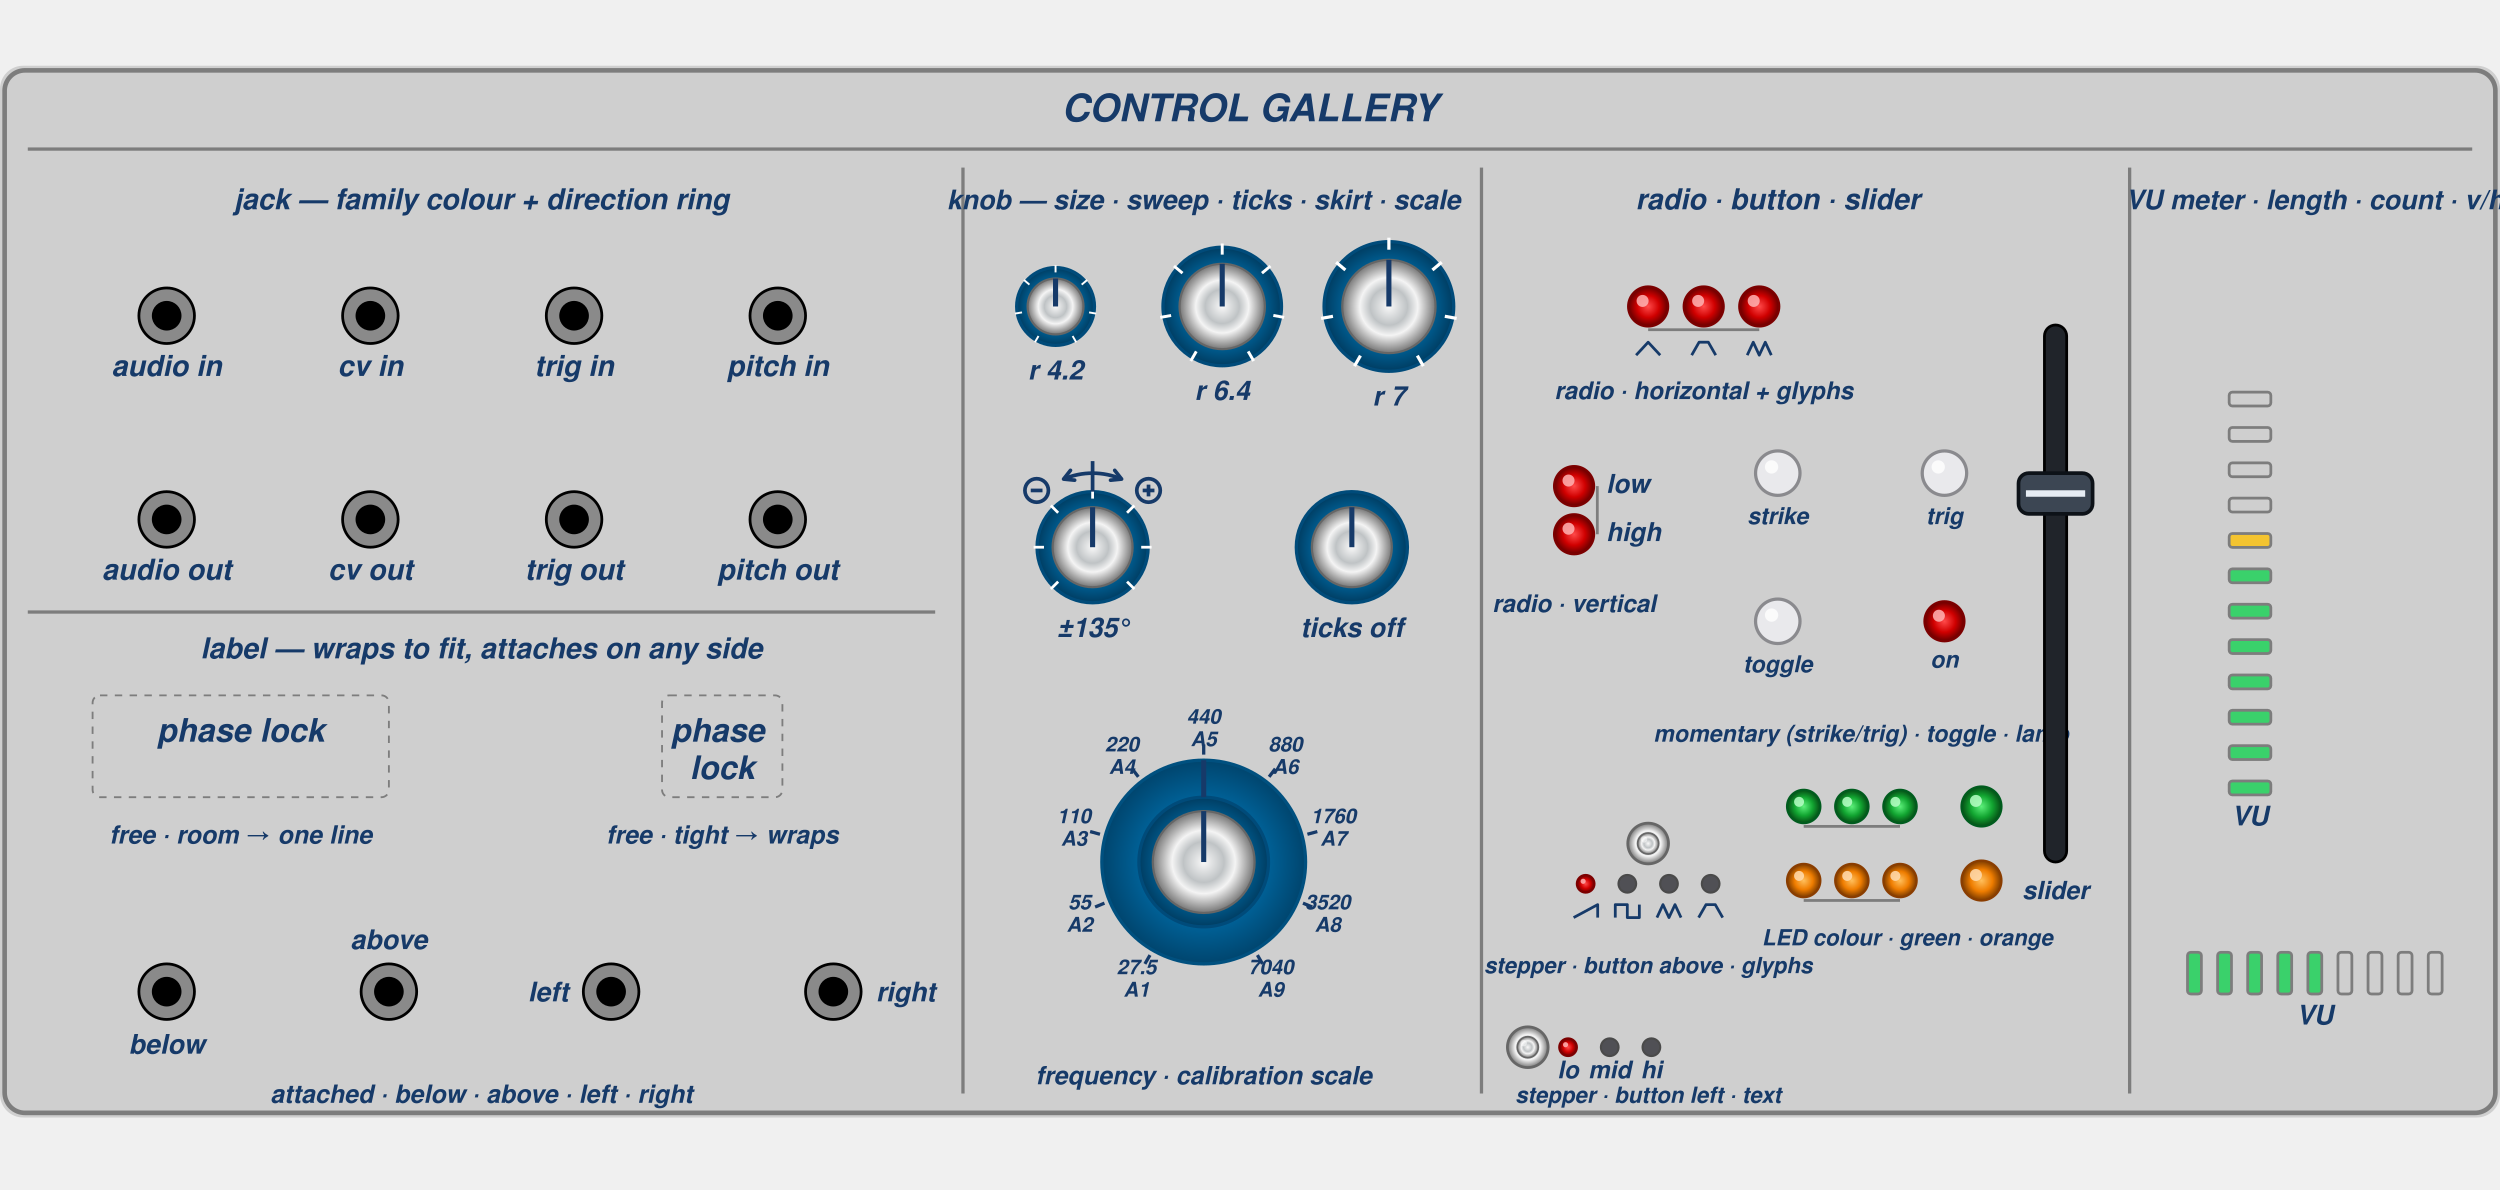
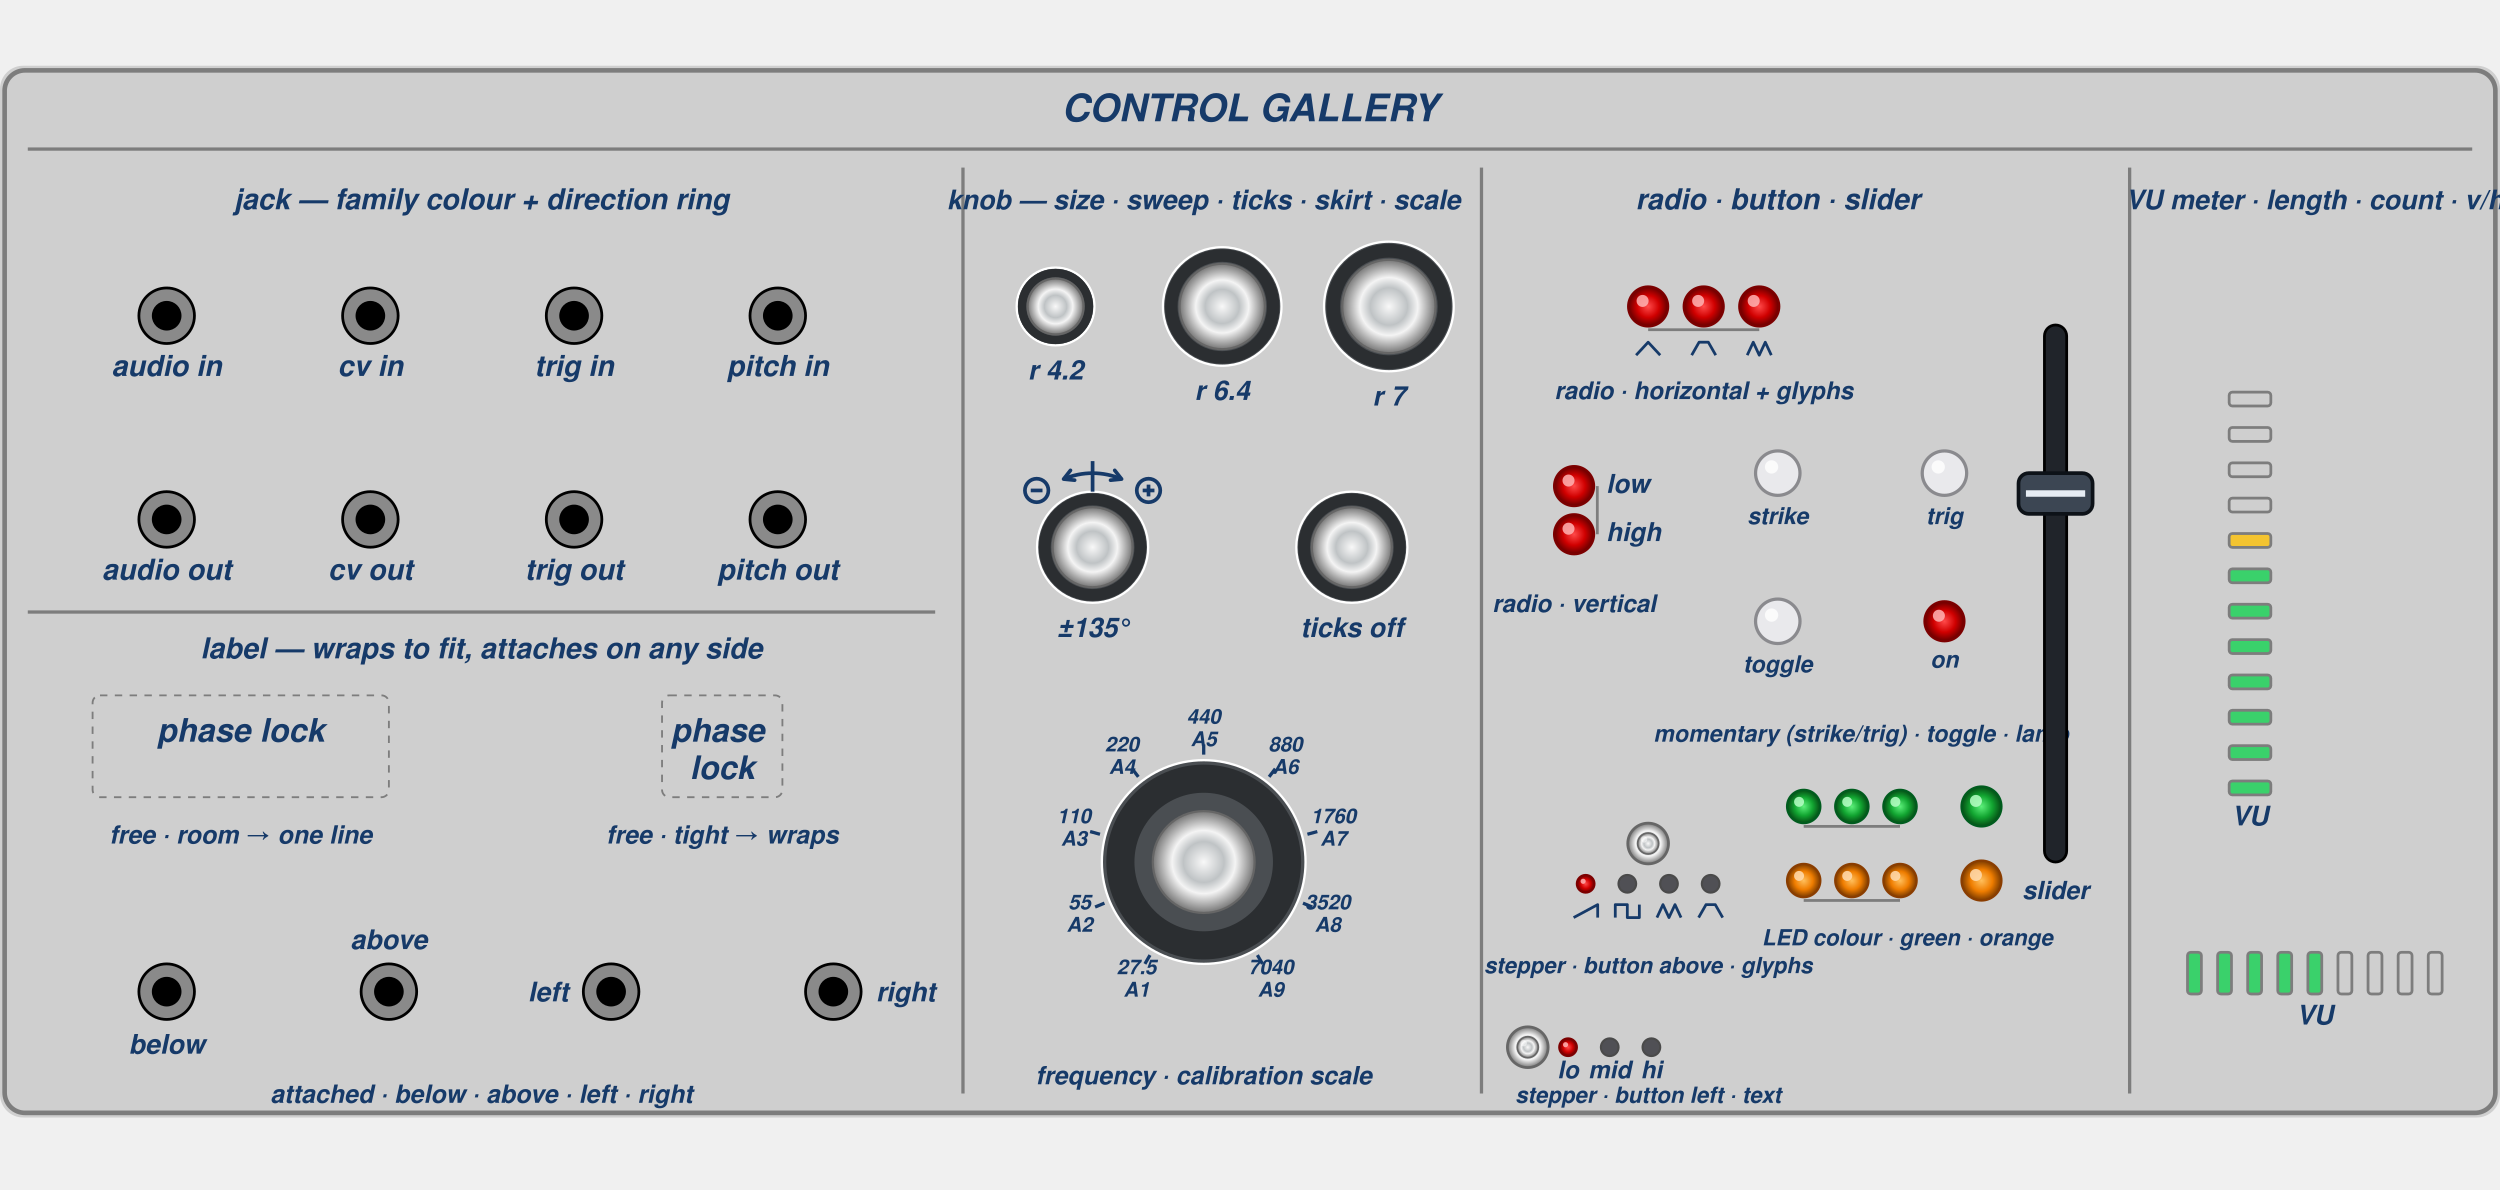
<svg xmlns="http://www.w3.org/2000/svg" width="270mm" height="128.5mm" viewBox="0 0 270 128.5" font-family="Arial Narrow, Helvetica, Arial, sans-serif">
  <defs>
    <radialGradient id="blueRing">
      <stop offset="0" stop-color="#1688cc" />
      <stop offset="0.55" stop-color="#006da8" />
      <stop offset="1" stop-color="#003d62" />
    </radialGradient>
    <radialGradient id="blueDial">
      <stop offset="0" stop-color="#1d79b7" />
      <stop offset="0.6" stop-color="#00639a" />
      <stop offset="1" stop-color="#00456e" />
    </radialGradient>
    <radialGradient id="knobCap">
      <stop offset="0" stop-color="#f8f8f8" />
      <stop offset="0.4" stop-color="#bfc3c5" />
      <stop offset="0.62" stop-color="#f4f4f4" />
      <stop offset="1" stop-color="#777777" />
    </radialGradient>
    <radialGradient id="redLed">
      <stop offset="0" stop-color="#ff4a4a" />
      <stop offset="0.55" stop-color="#d00000" />
      <stop offset="1" stop-color="#650000" />
    </radialGradient>
    <radialGradient id="greenLed">
      <stop offset="0" stop-color="#5cf07a" />
      <stop offset="0.55" stop-color="#12a531" />
      <stop offset="1" stop-color="#054d15" />
    </radialGradient>
    <radialGradient id="orangeLed">
      <stop offset="0" stop-color="#ffbf5c" />
      <stop offset="0.55" stop-color="#ef7d00" />
      <stop offset="1" stop-color="#7a3a00" />
    </radialGradient>
  </defs>
  <g transform="translate(0 7.0994)">
    <rect x="0" y="0" width="270" height="113.591" rx="2.5" fill="#cfcfcf" />
    <rect x="0.5" y="0.5" width="269" height="112.591" rx="2.2" fill="none" stroke="#7d7d7d" stroke-width="0.5" />
    <text x="135" y="6" font-size="4.106" font-weight="700" font-style="italic" fill="#163a69" text-anchor="middle" font-family="Arial Narrow, Helvetica, Arial, sans-serif">CONTROL GALLERY</text>
    <line x1="3" y1="9" x2="267" y2="9" stroke="#7d7d7d" stroke-width="0.355" />
    <line x1="104" y1="11" x2="104" y2="111" stroke="#7d7d7d" stroke-width="0.355" />
    <line x1="160" y1="11" x2="160" y2="111" stroke="#7d7d7d" stroke-width="0.355" />
    <line x1="230" y1="11" x2="230" y2="111" stroke="#7d7d7d" stroke-width="0.355" />
    <text x="52" y="15.5" font-size="3.106" font-weight="700" font-style="italic" fill="#163a69" text-anchor="middle" font-family="Arial Narrow, Helvetica, Arial, sans-serif">jack — family colour + direction ring</text>
    <g data-wcoast-port="audioIn" data-wcoast-cx="18" data-wcoast-cy="27">
      <circle cx="18" cy="27" r="3" fill="#8a8a8a" stroke="#000000" stroke-width="0.3" />
      <circle cx="18" cy="27" r="1.6" fill="#000000" />
    </g>
    <text x="18" y="33.5" font-size="3.106" font-weight="700" font-style="italic" fill="#163a69" text-anchor="middle" font-family="Arial Narrow, Helvetica, Arial, sans-serif">audio in</text>
    <g data-wcoast-port="audioOut" data-wcoast-cx="18" data-wcoast-cy="49">
      <circle cx="18" cy="49" r="3" fill="#8a8a8a" stroke="#000000" stroke-width="0.3" />
      <circle cx="18" cy="49" r="1.6" fill="#000000" />
    </g>
    <text x="18" y="55.5" font-size="3.106" font-weight="700" font-style="italic" fill="#163a69" text-anchor="middle" font-family="Arial Narrow, Helvetica, Arial, sans-serif">audio out</text>
    <g data-wcoast-port="cvIn" data-wcoast-cx="40" data-wcoast-cy="27">
      <circle cx="40" cy="27" r="3" fill="#8a8a8a" stroke="#000000" stroke-width="0.3" />
      <circle cx="40" cy="27" r="1.6" fill="#000000" />
    </g>
    <text x="40" y="33.5" font-size="3.106" font-weight="700" font-style="italic" fill="#163a69" text-anchor="middle" font-family="Arial Narrow, Helvetica, Arial, sans-serif">cv in</text>
    <g data-wcoast-port="cvOut" data-wcoast-cx="40" data-wcoast-cy="49">
      <circle cx="40" cy="49" r="3" fill="#8a8a8a" stroke="#000000" stroke-width="0.3" />
      <circle cx="40" cy="49" r="1.6" fill="#000000" />
    </g>
    <text x="40" y="55.5" font-size="3.106" font-weight="700" font-style="italic" fill="#163a69" text-anchor="middle" font-family="Arial Narrow, Helvetica, Arial, sans-serif">cv out</text>
    <g data-wcoast-port="trigIn" data-wcoast-cx="62" data-wcoast-cy="27">
      <circle cx="62" cy="27" r="3" fill="#8a8a8a" stroke="#000000" stroke-width="0.3" />
      <circle cx="62" cy="27" r="1.6" fill="#000000" />
    </g>
    <text x="62" y="33.5" font-size="3.106" font-weight="700" font-style="italic" fill="#163a69" text-anchor="middle" font-family="Arial Narrow, Helvetica, Arial, sans-serif">trig in</text>
    <g data-wcoast-port="trigOut" data-wcoast-cx="62" data-wcoast-cy="49">
      <circle cx="62" cy="49" r="3" fill="#8a8a8a" stroke="#000000" stroke-width="0.3" />
      <circle cx="62" cy="49" r="1.6" fill="#000000" />
    </g>
    <text x="62" y="55.5" font-size="3.106" font-weight="700" font-style="italic" fill="#163a69" text-anchor="middle" font-family="Arial Narrow, Helvetica, Arial, sans-serif">trig out</text>
    <g data-wcoast-port="pitchIn" data-wcoast-cx="84" data-wcoast-cy="27">
      <circle cx="84" cy="27" r="3" fill="#8a8a8a" stroke="#000000" stroke-width="0.3" />
      <circle cx="84" cy="27" r="1.6" fill="#000000" />
    </g>
    <text x="84" y="33.5" font-size="3.106" font-weight="700" font-style="italic" fill="#163a69" text-anchor="middle" font-family="Arial Narrow, Helvetica, Arial, sans-serif">pitch in</text>
    <g data-wcoast-port="pitchOut" data-wcoast-cx="84" data-wcoast-cy="49">
      <circle cx="84" cy="49" r="3" fill="#8a8a8a" stroke="#000000" stroke-width="0.3" />
      <circle cx="84" cy="49" r="1.6" fill="#000000" />
    </g>
    <text x="84" y="55.5" font-size="3.106" font-weight="700" font-style="italic" fill="#163a69" text-anchor="middle" font-family="Arial Narrow, Helvetica, Arial, sans-serif">pitch out</text>
    <line x1="3" y1="59" x2="101" y2="59" stroke="#7d7d7d" stroke-width="0.355" />
    <text x="52" y="64" font-size="3.106" font-weight="700" font-style="italic" fill="#163a69" text-anchor="middle" font-family="Arial Narrow, Helvetica, Arial, sans-serif">label — wraps to fit, attaches on any side</text>
    <rect x="10.00" y="68" width="32" height="11" rx="0.8" fill="none" stroke="#7d7d7d" stroke-width="0.2" stroke-dasharray="0.8 0.8" />
    <text x="26" y="73" font-size="3.506" font-weight="700" font-style="italic" fill="#163a69" text-anchor="middle" font-family="Arial Narrow, Helvetica, Arial, sans-serif">phase lock</text>
    <text x="26" y="84" font-size="2.706" font-weight="700" font-style="italic" fill="#163a69" text-anchor="middle" font-family="Arial Narrow, Helvetica, Arial, sans-serif">free · room → one line</text>
    <rect x="71.50" y="68" width="13" height="11" rx="0.8" fill="none" stroke="#7d7d7d" stroke-width="0.2" stroke-dasharray="0.8 0.8" />
    <text x="78" y="73" font-size="3.506" font-weight="700" font-style="italic" fill="#163a69" text-anchor="middle" font-family="Arial Narrow, Helvetica, Arial, sans-serif">
      <tspan x="78" dy="0">phase</tspan>
      <tspan x="78" dy="4.03">lock</tspan>
    </text>
    <text x="78" y="84" font-size="2.706" font-weight="700" font-style="italic" fill="#163a69" text-anchor="middle" font-family="Arial Narrow, Helvetica, Arial, sans-serif">free · tight → wraps</text>
    <g data-wcoast-port="labelBelow" data-wcoast-cx="18" data-wcoast-cy="100">
      <circle cx="18" cy="100" r="3" fill="#8a8a8a" stroke="#000000" stroke-width="0.3" />
      <circle cx="18" cy="100" r="1.6" fill="#000000" />
    </g>
    <text x="18" y="106.692" font-size="2.906" font-weight="700" font-style="italic" fill="#163a69" text-anchor="middle" font-family="Arial Narrow, Helvetica, Arial, sans-serif">below</text>
    <g data-wcoast-port="labelAbove" data-wcoast-cx="42" data-wcoast-cy="100">
      <circle cx="42" cy="100" r="3" fill="#8a8a8a" stroke="#000000" stroke-width="0.3" />
      <circle cx="42" cy="100" r="1.6" fill="#000000" />
    </g>
    <text x="42" y="95.4" font-size="2.906" font-weight="700" font-style="italic" fill="#163a69" text-anchor="middle" font-family="Arial Narrow, Helvetica, Arial, sans-serif">above</text>
    <g data-wcoast-port="labelLeft" data-wcoast-cx="66" data-wcoast-cy="100">
      <circle cx="66" cy="100" r="3" fill="#8a8a8a" stroke="#000000" stroke-width="0.3" />
      <circle cx="66" cy="100" r="1.6" fill="#000000" />
    </g>
    <text x="61.4" y="101.046" font-size="2.906" font-weight="700" font-style="italic" fill="#163a69" text-anchor="end" font-family="Arial Narrow, Helvetica, Arial, sans-serif">left</text>
    <g data-wcoast-port="labelRight" data-wcoast-cx="90" data-wcoast-cy="100">
      <circle cx="90" cy="100" r="3" fill="#8a8a8a" stroke="#000000" stroke-width="0.3" />
      <circle cx="90" cy="100" r="1.6" fill="#000000" />
    </g>
    <text x="94.6" y="101.046" font-size="2.906" font-weight="700" font-style="italic" fill="#163a69" text-anchor="start" font-family="Arial Narrow, Helvetica, Arial, sans-serif">right</text>
    <text x="52" y="112" font-size="2.706" font-weight="700" font-style="italic" fill="#163a69" text-anchor="middle" font-family="Arial Narrow, Helvetica, Arial, sans-serif">attached · below · above · left · right</text>
    <text x="130" y="15.5" font-size="2.906" font-weight="700" font-style="italic" fill="#163a69" text-anchor="middle" font-family="Arial Narrow, Helvetica, Arial, sans-serif">knob — size · sweep · ticks · skirt · scale</text>
    <g data-wcoast-param="knobSmall" data-wcoast-cx="114" data-wcoast-cy="26" data-wcoast-angle-min="-150" data-wcoast-angle-max="150">
-       <circle cx="114" cy="26" r="4.2" fill="url(#blueRing)" stroke="#004b7a" stroke-width="0.355" />
+       <circle cx="114" cy="26" r="4.2" fill="#4a4e52" stroke="#ffffff" stroke-width="0.25" data-wcoast-role="rim" />
+       <circle cx="114" cy="26" r="3.61" fill="none" stroke="#2b2e31" stroke-width="0.897" data-wcoast-role="gauge-track" />
      <circle cx="114" cy="26" r="3.02" fill="url(#knobCap)" stroke="#666666" stroke-width="0.237" />
-       <g data-wcoast-role="indicator">
-         <line x1="112.16" y1="29.19" x2="111.77" y2="29.86" stroke="#ffffff" stroke-width="0.209" />
-         <line x1="110.38" y1="26.64" x2="109.61" y2="26.77" stroke="#ffffff" stroke-width="0.209" />
-         <line x1="111.18" y1="23.64" x2="110.58" y2="23.13" stroke="#ffffff" stroke-width="0.209" />
-         <line x1="114.00" y1="22.32" x2="114.00" y2="21.54" stroke="#ffffff" stroke-width="0.209" />
-         <line x1="116.82" y1="23.64" x2="117.42" y2="23.13" stroke="#ffffff" stroke-width="0.209" />
-         <line x1="117.62" y1="26.64" x2="118.39" y2="26.77" stroke="#ffffff" stroke-width="0.209" />
-         <line x1="115.84" y1="29.19" x2="116.23" y2="29.86" stroke="#ffffff" stroke-width="0.209" />
-         <line x1="114" y1="26" x2="114" y2="22.98" stroke="#163a69" stroke-width="0.55" />
-       </g>
+       <g data-wcoast-role="indicator" data-wcoast-cap="3.02">
+     </g>
    </g>
    <text x="114" y="33.892" font-size="2.906" font-weight="700" font-style="italic" fill="#163a69" text-anchor="middle" font-family="Arial Narrow, Helvetica, Arial, sans-serif">r 4.2</text>
    <g data-wcoast-param="knobMedium" data-wcoast-cx="132" data-wcoast-cy="26" data-wcoast-angle-min="-150" data-wcoast-angle-max="150">
-       <circle cx="132" cy="26" r="6.4" fill="url(#blueRing)" stroke="#004b7a" stroke-width="0.355" />
+       <circle cx="132" cy="26" r="6.4" fill="#4a4e52" stroke="#ffffff" stroke-width="0.25" data-wcoast-role="rim" />
+       <circle cx="132" cy="26" r="5.505" fill="none" stroke="#2b2e31" stroke-width="1.36" data-wcoast-role="gauge-track" />
      <circle cx="132" cy="26" r="4.61" fill="url(#knobCap)" stroke="#666666" stroke-width="0.237" />
-       <g data-wcoast-role="indicator">
-         <line x1="129.20" y1="30.85" x2="128.60" y2="31.89" stroke="#ffffff" stroke-width="0.318" />
-         <line x1="126.48" y1="26.97" x2="125.31" y2="27.18" stroke="#ffffff" stroke-width="0.318" />
-         <line x1="127.71" y1="22.40" x2="126.79" y2="21.63" stroke="#ffffff" stroke-width="0.318" />
-         <line x1="132.00" y1="20.40" x2="132.00" y2="19.20" stroke="#ffffff" stroke-width="0.318" />
-         <line x1="136.29" y1="22.40" x2="137.21" y2="21.63" stroke="#ffffff" stroke-width="0.318" />
-         <line x1="137.52" y1="26.97" x2="138.69" y2="27.18" stroke="#ffffff" stroke-width="0.318" />
-         <line x1="134.80" y1="30.85" x2="135.40" y2="31.89" stroke="#ffffff" stroke-width="0.318" />
-         <line x1="132" y1="26" x2="132" y2="21.39" stroke="#163a69" stroke-width="0.55" />
-       </g>
+       <g data-wcoast-role="indicator" data-wcoast-cap="4.61">
+     </g>
    </g>
    <text x="132" y="36.092" font-size="2.906" font-weight="700" font-style="italic" fill="#163a69" text-anchor="middle" font-family="Arial Narrow, Helvetica, Arial, sans-serif">r 6.4</text>
    <g data-wcoast-param="knobLarge" data-wcoast-cx="150" data-wcoast-cy="26" data-wcoast-angle-min="-150" data-wcoast-angle-max="150">
-       <circle cx="150" cy="26" r="7" fill="url(#blueRing)" stroke="#004b7a" stroke-width="0.355" />
+       <circle cx="150" cy="26" r="7" fill="#4a4e52" stroke="#ffffff" stroke-width="0.25" data-wcoast-role="rim" />
+       <circle cx="150" cy="26" r="6.02" fill="none" stroke="#2b2e31" stroke-width="1.49" data-wcoast-role="gauge-track" />
      <circle cx="150" cy="26" r="5.04" fill="url(#knobCap)" stroke="#666666" stroke-width="0.237" />
-       <g data-wcoast-role="indicator">
-         <line x1="146.93" y1="31.31" x2="146.28" y2="32.44" stroke="#ffffff" stroke-width="0.348" />
-         <line x1="143.96" y1="27.06" x2="142.68" y2="27.29" stroke="#ffffff" stroke-width="0.348" />
-         <line x1="145.30" y1="22.06" x2="144.30" y2="21.22" stroke="#ffffff" stroke-width="0.348" />
-         <line x1="150.00" y1="19.87" x2="150.00" y2="18.57" stroke="#ffffff" stroke-width="0.348" />
-         <line x1="154.70" y1="22.06" x2="155.70" y2="21.22" stroke="#ffffff" stroke-width="0.348" />
-         <line x1="156.04" y1="27.06" x2="157.32" y2="27.29" stroke="#ffffff" stroke-width="0.348" />
-         <line x1="153.07" y1="31.31" x2="153.72" y2="32.44" stroke="#ffffff" stroke-width="0.348" />
-         <line x1="150" y1="26" x2="150" y2="20.96" stroke="#163a69" stroke-width="0.55" />
-       </g>
+       <g data-wcoast-role="indicator" data-wcoast-cap="5.04">
+     </g>
    </g>
    <text x="150" y="36.692" font-size="2.906" font-weight="700" font-style="italic" fill="#163a69" text-anchor="middle" font-family="Arial Narrow, Helvetica, Arial, sans-serif">r 7</text>
    <g data-wcoast-param="knobDiv" data-wcoast-cx="118" data-wcoast-cy="52" data-wcoast-angle-min="-135" data-wcoast-angle-max="135">
-       <circle cx="118" cy="52" r="6" fill="url(#blueRing)" stroke="#004b7a" stroke-width="0.355" />
+       <circle cx="118" cy="52" r="6" fill="#4a4e52" stroke="#ffffff" stroke-width="0.25" data-wcoast-role="rim" />
+       <circle cx="118" cy="52" r="5.16" fill="none" stroke="#2b2e31" stroke-width="1.277" data-wcoast-role="gauge-track" />
      <circle cx="118" cy="52" r="4.32" fill="url(#knobCap)" stroke="#666666" stroke-width="0.237" />
-       <g data-wcoast-role="indicator">
-         <line x1="114.28" y1="55.72" x2="113.49" y2="56.51" stroke="#ffffff" stroke-width="0.298" />
-         <line x1="112.75" y1="52.00" x2="111.63" y2="52.00" stroke="#ffffff" stroke-width="0.298" />
-         <line x1="114.28" y1="48.28" x2="113.49" y2="47.49" stroke="#ffffff" stroke-width="0.298" />
-         <line x1="118.00" y1="46.75" x2="118.00" y2="45.63" stroke="#ffffff" stroke-width="0.298" />
-         <line x1="121.72" y1="48.28" x2="122.51" y2="47.49" stroke="#ffffff" stroke-width="0.298" />
-         <line x1="123.25" y1="52.00" x2="124.37" y2="52.00" stroke="#ffffff" stroke-width="0.298" />
-         <line x1="121.72" y1="55.72" x2="122.51" y2="56.51" stroke="#ffffff" stroke-width="0.298" />
-         <line x1="118" y1="52" x2="118" y2="47.68" stroke="#163a69" stroke-width="0.55" />
-       </g>
+       <g data-wcoast-role="indicator" data-wcoast-cap="4.32">
+     </g>
    </g>
    <text x="118" y="61.692" font-size="2.906" font-weight="700" font-style="italic" fill="#163a69" text-anchor="middle" font-family="Arial Narrow, Helvetica, Arial, sans-serif">±135°</text>
    <g>
      <path d="M 114.87 44.64 A 8.00 8.00 0 0 1 121.13 44.64" fill="none" stroke="#163a69" stroke-width="0.4" />
      <path d="M 114.87 44.64 l 1.19 0.12 M 114.87 44.64 l 0.74 -0.94" fill="none" stroke="#163a69" stroke-width="0.4" stroke-linecap="round" />
      <path d="M 121.13 44.64 l -0.74 -0.94 M 121.13 44.64 l -1.19 0.12" fill="none" stroke="#163a69" stroke-width="0.4" stroke-linecap="round" />
      <line x1="118" y1="46.00" x2="118" y2="42.70" stroke="#163a69" stroke-width="0.4" />
      <circle cx="111.96" cy="45.87" r="1.27" fill="none" stroke="#163a69" stroke-width="0.4" />
      <line x1="111.32" y1="45.87" x2="112.59" y2="45.87" stroke="#163a69" stroke-width="0.4" />
      <circle cx="124.04" cy="45.87" r="1.27" fill="none" stroke="#163a69" stroke-width="0.4" />
      <line x1="123.41" y1="45.87" x2="124.68" y2="45.87" stroke="#163a69" stroke-width="0.4" />
      <line x1="124.04" y1="45.24" x2="124.04" y2="46.51" stroke="#163a69" stroke-width="0.4" />
    </g>
    <g data-wcoast-param="knobBare" data-wcoast-cx="146" data-wcoast-cy="52" data-wcoast-angle-min="-150" data-wcoast-angle-max="150">
-       <circle cx="146" cy="52" r="6" fill="url(#blueRing)" stroke="#004b7a" stroke-width="0.355" />
+       <circle cx="146" cy="52" r="6" fill="#4a4e52" stroke="#ffffff" stroke-width="0.25" data-wcoast-role="rim" />
+       <circle cx="146" cy="52" r="5.16" fill="none" stroke="#2b2e31" stroke-width="1.277" data-wcoast-role="gauge-track" />
      <circle cx="146" cy="52" r="4.32" fill="url(#knobCap)" stroke="#666666" stroke-width="0.237" />
-       <g data-wcoast-role="indicator">
-         <line x1="146" y1="52" x2="146" y2="47.68" stroke="#163a69" stroke-width="0.55" />
-       </g>
+       <g data-wcoast-role="indicator" data-wcoast-cap="4.32">
+     </g>
    </g>
    <text x="146" y="61.692" font-size="2.906" font-weight="700" font-style="italic" fill="#163a69" text-anchor="middle" font-family="Arial Narrow, Helvetica, Arial, sans-serif">ticks off</text>
    <g data-wcoast-param="knobSkirt" data-wcoast-cx="130" data-wcoast-cy="86" data-wcoast-angle-min="-150" data-wcoast-angle-max="150">
-       <circle cx="130" cy="86" r="11" fill="url(#blueDial)" stroke="#00507f" stroke-width="0.355" />
-       <circle cx="130" cy="86" r="7" fill="url(#blueRing)" stroke="#004b7a" stroke-width="0.355" />
+       <circle cx="130" cy="86" r="11" fill="#4a4e52" stroke="#ffffff" stroke-width="0.25" />
+       <circle cx="130" cy="86" r="7" fill="none" stroke="none" stroke-width="0.25" data-wcoast-role="rim" />
+       <circle cx="130" cy="86" r="9" fill="none" stroke="#2b2e31" stroke-width="3.04" data-wcoast-role="gauge-track" />
      <circle cx="130" cy="86" r="5.5" fill="url(#knobCap)" stroke="#666666" stroke-width="0.237" />
      <line x1="124.20" y1="96.05" x2="123.65" y2="97.00" stroke="#163a69" stroke-width="0.355" />
      <text x="122.75" y="98.116" font-size="2.206" font-weight="700" font-style="italic" fill="#163a69" text-anchor="middle" font-family="Arial Narrow, Helvetica, Arial, sans-serif">27.5</text>
      <text x="122.75" y="100.543" font-size="2.206" font-weight="700" font-style="italic" fill="#163a69" text-anchor="middle" font-family="Arial Narrow, Helvetica, Arial, sans-serif">A1</text>
      <line x1="119.28" y1="90.44" x2="118.27" y2="90.86" stroke="#163a69" stroke-width="0.355" />
      <text x="116.604" y="91.108" font-size="2.206" font-weight="700" font-style="italic" fill="#163a69" text-anchor="middle" font-family="Arial Narrow, Helvetica, Arial, sans-serif">55</text>
      <text x="116.604" y="93.534" font-size="2.206" font-weight="700" font-style="italic" fill="#163a69" text-anchor="middle" font-family="Arial Narrow, Helvetica, Arial, sans-serif">A2</text>
      <line x1="118.80" y1="83.00" x2="117.73" y2="82.71" stroke="#163a69" stroke-width="0.355" />
      <text x="115.994" y="81.806" font-size="2.206" font-weight="700" font-style="italic" fill="#163a69" text-anchor="middle" font-family="Arial Narrow, Helvetica, Arial, sans-serif">110</text>
      <text x="115.994" y="84.233" font-size="2.206" font-weight="700" font-style="italic" fill="#163a69" text-anchor="middle" font-family="Arial Narrow, Helvetica, Arial, sans-serif">A3</text>
      <line x1="122.94" y1="76.80" x2="122.27" y2="75.92" stroke="#163a69" stroke-width="0.355" />
      <text x="121.173" y="74.055" font-size="2.206" font-weight="700" font-style="italic" fill="#163a69" text-anchor="middle" font-family="Arial Narrow, Helvetica, Arial, sans-serif">220</text>
      <text x="121.173" y="76.482" font-size="2.206" font-weight="700" font-style="italic" fill="#163a69" text-anchor="middle" font-family="Arial Narrow, Helvetica, Arial, sans-serif">A4</text>
      <line x1="130.00" y1="74.40" x2="130.00" y2="73.30" stroke="#163a69" stroke-width="0.355" />
      <text x="130" y="71.059" font-size="2.206" font-weight="700" font-style="italic" fill="#163a69" text-anchor="middle" font-family="Arial Narrow, Helvetica, Arial, sans-serif">440</text>
      <text x="130" y="73.485" font-size="2.206" font-weight="700" font-style="italic" fill="#163a69" text-anchor="middle" font-family="Arial Narrow, Helvetica, Arial, sans-serif">A5</text>
      <line x1="137.06" y1="76.80" x2="137.73" y2="75.92" stroke="#163a69" stroke-width="0.355" />
      <text x="138.827" y="74.055" font-size="2.206" font-weight="700" font-style="italic" fill="#163a69" text-anchor="middle" font-family="Arial Narrow, Helvetica, Arial, sans-serif">880</text>
      <text x="138.827" y="76.482" font-size="2.206" font-weight="700" font-style="italic" fill="#163a69" text-anchor="middle" font-family="Arial Narrow, Helvetica, Arial, sans-serif">A6</text>
      <line x1="141.20" y1="83.00" x2="142.27" y2="82.71" stroke="#163a69" stroke-width="0.355" />
      <text x="144.006" y="81.806" font-size="2.206" font-weight="700" font-style="italic" fill="#163a69" text-anchor="middle" font-family="Arial Narrow, Helvetica, Arial, sans-serif">1760</text>
      <text x="144.006" y="84.233" font-size="2.206" font-weight="700" font-style="italic" fill="#163a69" text-anchor="middle" font-family="Arial Narrow, Helvetica, Arial, sans-serif">A7</text>
      <line x1="140.72" y1="90.44" x2="141.73" y2="90.86" stroke="#163a69" stroke-width="0.355" />
      <text x="143.396" y="91.108" font-size="2.206" font-weight="700" font-style="italic" fill="#163a69" text-anchor="middle" font-family="Arial Narrow, Helvetica, Arial, sans-serif">3520</text>
      <text x="143.396" y="93.534" font-size="2.206" font-weight="700" font-style="italic" fill="#163a69" text-anchor="middle" font-family="Arial Narrow, Helvetica, Arial, sans-serif">A8</text>
      <line x1="135.80" y1="96.05" x2="136.35" y2="97.00" stroke="#163a69" stroke-width="0.355" />
      <text x="137.25" y="98.116" font-size="2.206" font-weight="700" font-style="italic" fill="#163a69" text-anchor="middle" font-family="Arial Narrow, Helvetica, Arial, sans-serif">7040</text>
      <text x="137.25" y="100.543" font-size="2.206" font-weight="700" font-style="italic" fill="#163a69" text-anchor="middle" font-family="Arial Narrow, Helvetica, Arial, sans-serif">A9</text>
-       <g data-wcoast-role="indicator">
-         <line x1="130" y1="86" x2="130" y2="80.50" stroke="#163a69" stroke-width="0.55" />
-         <line x1="130" y1="79.00" x2="130" y2="75.00" stroke="#163a69" stroke-width="0.55" />
-       </g>
+       <g data-wcoast-role="indicator" data-wcoast-cap="5.5">
+     </g>
    </g>
    <text x="130" y="110" font-size="2.706" font-weight="700" font-style="italic" fill="#163a69" text-anchor="middle" font-family="Arial Narrow, Helvetica, Arial, sans-serif">frequency · calibration scale</text>
    <text x="192" y="15.5" font-size="3.106" font-weight="700" font-style="italic" fill="#163a69" text-anchor="middle" font-family="Arial Narrow, Helvetica, Arial, sans-serif">radio · button · slider</text>
    <g data-wcoast-param="radioMode">
      <line x1="178.00" y1="28.51" x2="190.00" y2="28.51" stroke="#7d7d7d" stroke-width="0.3" />
      <circle cx="178" cy="26" r="2.16" fill="url(#redLed)" stroke="#7c0000" stroke-width="0.237" data-wcoast-role="step-indicator" data-wcoast-step="transient" />
      <circle cx="177.40" cy="25.40" r="0.65" fill="#ffb4b4" opacity="0.85" data-wcoast-role="led-gloss" pointer-events="none" />
      <polyline points="176.70,31.26 178,29.86 179.30,31.26" fill="none" stroke="#163a69" stroke-width="0.3" stroke-linejoin="round" />
      <circle cx="184" cy="26" r="2.16" fill="url(#redLed)" stroke="#7c0000" stroke-width="0.237" data-wcoast-role="step-indicator" data-wcoast-step="sustained" />
      <circle cx="183.40" cy="25.40" r="0.65" fill="#ffb4b4" opacity="0.85" data-wcoast-role="led-gloss" pointer-events="none" />
      <polyline points="182.70,31.26 183.50,29.86 184.50,29.86 185.30,31.26" fill="none" stroke="#163a69" stroke-width="0.3" stroke-linejoin="round" />
      <circle cx="190" cy="26" r="2.16" fill="url(#redLed)" stroke="#7c0000" stroke-width="0.237" data-wcoast-role="step-indicator" data-wcoast-step="cyclic" />
      <circle cx="189.40" cy="25.40" r="0.65" fill="#ffb4b4" opacity="0.85" data-wcoast-role="led-gloss" pointer-events="none" />
      <polyline points="188.70,31.26 189.35,29.86 190,31.26 190.65,29.86 191.30,31.26" fill="none" stroke="#163a69" stroke-width="0.3" stroke-linejoin="round" />
    </g>
    <text x="184" y="36" font-size="2.606" font-weight="700" font-style="italic" fill="#163a69" text-anchor="middle" font-family="Arial Narrow, Helvetica, Arial, sans-serif">radio · horizontal + glyphs</text>
    <g data-wcoast-param="radioRange">
      <line x1="172.51" y1="45.40" x2="172.51" y2="50.60" stroke="#7d7d7d" stroke-width="0.3" />
      <circle cx="170" cy="45.4" r="2.16" fill="url(#redLed)" stroke="#7c0000" stroke-width="0.237" data-wcoast-role="step-indicator" data-wcoast-step="low" />
      <circle cx="169.40" cy="44.80" r="0.65" fill="#ffb4b4" opacity="0.85" data-wcoast-role="led-gloss" pointer-events="none" />
      <text x="173.46" y="46.135" font-size="2.806" font-weight="700" font-style="italic" fill="#163a69" text-anchor="start" font-family="Arial Narrow, Helvetica, Arial, sans-serif">low</text>
      <circle cx="170" cy="50.6" r="2.16" fill="url(#redLed)" stroke="#7c0000" stroke-width="0.237" data-wcoast-role="step-indicator" data-wcoast-step="high" />
      <circle cx="169.40" cy="50.00" r="0.65" fill="#ffb4b4" opacity="0.85" data-wcoast-role="led-gloss" pointer-events="none" />
      <text x="173.46" y="51.335" font-size="2.806" font-weight="700" font-style="italic" fill="#163a69" text-anchor="start" font-family="Arial Narrow, Helvetica, Arial, sans-serif">high</text>
    </g>
    <text x="170" y="59" font-size="2.606" font-weight="700" font-style="italic" fill="#163a69" text-anchor="middle" font-family="Arial Narrow, Helvetica, Arial, sans-serif">radio · vertical</text>
    <g data-wcoast-param="btnStrike">
      <circle cx="192" cy="44" r="2.4" fill="#e9e9ec" stroke="#8a8a8e" stroke-width="0.35" data-wcoast-role="step-indicator" data-wcoast-step="on" />
      <circle cx="191.33" cy="43.33" r="0.72" fill="#ffffff" opacity="0.8" data-wcoast-role="led-gloss" pointer-events="none" />
    </g>
    <text x="192" y="49.5" font-size="2.506" font-weight="700" font-style="italic" fill="#163a69" text-anchor="middle" font-family="Arial Narrow, Helvetica, Arial, sans-serif">strike</text>
    <g data-wcoast-param="btnTrig">
      <circle cx="210" cy="44" r="2.4" fill="#e9e9ec" stroke="#8a8a8e" stroke-width="0.35" data-wcoast-role="step-indicator" data-wcoast-step="on" />
      <circle cx="209.33" cy="43.33" r="0.72" fill="#ffffff" opacity="0.8" data-wcoast-role="led-gloss" pointer-events="none" />
    </g>
    <text x="210" y="49.5" font-size="2.506" font-weight="700" font-style="italic" fill="#163a69" text-anchor="middle" font-family="Arial Narrow, Helvetica, Arial, sans-serif">trig</text>
    <g data-wcoast-param="btnToggle">
      <circle cx="192" cy="60" r="2.4" fill="#e9e9ec" stroke="#8a8a8e" stroke-width="0.35" data-wcoast-role="step-indicator" data-wcoast-step="on" />
      <circle cx="191.33" cy="59.33" r="0.72" fill="#ffffff" opacity="0.8" data-wcoast-role="led-gloss" pointer-events="none" />
    </g>
    <text x="192" y="65.5" font-size="2.506" font-weight="700" font-style="italic" fill="#163a69" text-anchor="middle" font-family="Arial Narrow, Helvetica, Arial, sans-serif">toggle</text>
    <g data-wcoast-param="btnOn">
      <circle cx="210" cy="60" r="2.16" fill="url(#redLed)" stroke="#7c0000" stroke-width="0.237" data-wcoast-role="step-indicator" data-wcoast-step="on" />
      <circle cx="209.40" cy="59.40" r="0.65" fill="#ffb4b4" opacity="0.85" data-wcoast-role="led-gloss" pointer-events="none" />
    </g>
    <text x="210" y="65" font-size="2.506" font-weight="700" font-style="italic" fill="#163a69" text-anchor="middle" font-family="Arial Narrow, Helvetica, Arial, sans-serif">on</text>
    <text x="201" y="73" font-size="2.506" font-weight="700" font-style="italic" fill="#163a69" text-anchor="middle" font-family="Arial Narrow, Helvetica, Arial, sans-serif">momentary (strike/trig) · toggle · lamp</text>
    <g data-wcoast-param="radioGreen">
      <line x1="194.80" y1="82.15" x2="205.20" y2="82.15" stroke="#7d7d7d" stroke-width="0.3" />
      <circle cx="194.8" cy="80" r="1.8" fill="url(#greenLed)" stroke="#005c1e" stroke-width="0.237" data-wcoast-role="step-indicator" data-wcoast-step="1" data-wcoast-led="green" />
      <circle cx="194.30" cy="79.50" r="0.54" fill="#b7ffc6" opacity="0.85" data-wcoast-role="led-gloss" pointer-events="none" />
      <circle cx="200" cy="80" r="1.8" fill="url(#greenLed)" stroke="#005c1e" stroke-width="0.237" data-wcoast-role="step-indicator" data-wcoast-step="2" data-wcoast-led="green" />
      <circle cx="199.50" cy="79.50" r="0.54" fill="#b7ffc6" opacity="0.85" data-wcoast-role="led-gloss" pointer-events="none" />
      <circle cx="205.2" cy="80" r="1.8" fill="url(#greenLed)" stroke="#005c1e" stroke-width="0.237" data-wcoast-role="step-indicator" data-wcoast-step="3" data-wcoast-led="green" />
      <circle cx="204.70" cy="79.50" r="0.54" fill="#b7ffc6" opacity="0.85" data-wcoast-role="led-gloss" pointer-events="none" />
    </g>
    <g data-wcoast-param="btnGreen">
      <circle cx="214" cy="80" r="2.16" fill="url(#greenLed)" stroke="#005c1e" stroke-width="0.237" data-wcoast-role="step-indicator" data-wcoast-step="on" data-wcoast-led="green" />
      <circle cx="213.40" cy="79.40" r="0.65" fill="#b7ffc6" opacity="0.85" data-wcoast-role="led-gloss" pointer-events="none" />
    </g>
    <g data-wcoast-param="radioOrange">
      <line x1="194.80" y1="90.15" x2="205.20" y2="90.15" stroke="#7d7d7d" stroke-width="0.3" />
      <circle cx="194.8" cy="88" r="1.8" fill="url(#orangeLed)" stroke="#8a3d00" stroke-width="0.237" data-wcoast-role="step-indicator" data-wcoast-step="1" data-wcoast-led="orange" />
      <circle cx="194.30" cy="87.50" r="0.54" fill="#ffdcb0" opacity="0.85" data-wcoast-role="led-gloss" pointer-events="none" />
      <circle cx="200" cy="88" r="1.8" fill="url(#orangeLed)" stroke="#8a3d00" stroke-width="0.237" data-wcoast-role="step-indicator" data-wcoast-step="2" data-wcoast-led="orange" />
      <circle cx="199.50" cy="87.50" r="0.54" fill="#ffdcb0" opacity="0.85" data-wcoast-role="led-gloss" pointer-events="none" />
      <circle cx="205.2" cy="88" r="1.8" fill="url(#orangeLed)" stroke="#8a3d00" stroke-width="0.237" data-wcoast-role="step-indicator" data-wcoast-step="3" data-wcoast-led="orange" />
      <circle cx="204.70" cy="87.50" r="0.54" fill="#ffdcb0" opacity="0.85" data-wcoast-role="led-gloss" pointer-events="none" />
    </g>
    <g data-wcoast-param="btnOrange">
      <circle cx="214" cy="88" r="2.16" fill="url(#orangeLed)" stroke="#8a3d00" stroke-width="0.237" data-wcoast-role="step-indicator" data-wcoast-step="on" data-wcoast-led="orange" />
      <circle cx="213.40" cy="87.40" r="0.65" fill="#ffdcb0" opacity="0.85" data-wcoast-role="led-gloss" pointer-events="none" />
    </g>
    <text x="206" y="95" font-size="2.406" font-weight="700" font-style="italic" fill="#163a69" text-anchor="middle" font-family="Arial Narrow, Helvetica, Arial, sans-serif">LED colour · green · orange</text>
    <g data-wcoast-param="stepWave">
      <circle cx="178" cy="84" r="2.2" fill="url(#knobCap)" stroke="#666666" stroke-width="0.3" data-wcoast-role="stepper" style="cursor:pointer" />
      <circle cx="178" cy="84" r="1.14" fill="url(#knobCap)" stroke="#666666" stroke-width="0.18" pointer-events="none" />
      <circle cx="177.56" cy="83.56" r="0.35" fill="#ffffff" opacity="0.55" pointer-events="none" />
      <circle cx="171.25" cy="88.35" r="0.95" fill="url(#redLed)" stroke="#7c0000" stroke-width="0.237" data-wcoast-role="step-indicator" data-wcoast-step="sawtooth" />
      <circle cx="170.98" cy="88.08" r="0.28" fill="#ffb4b4" opacity="0.85" data-wcoast-role="led-gloss" pointer-events="none" />
      <polyline points="169.95,92.00 172.55,90.60 172.55,92.00" fill="none" stroke="#163a69" stroke-width="0.3" stroke-linejoin="round" />
      <circle cx="175.75" cy="88.35" r="0.95" fill="#505055" stroke="#4a4a4a" stroke-width="0.237" data-wcoast-role="step-indicator" data-wcoast-step="square" />
      <circle cx="175.48" cy="88.08" r="0.28" fill="#ffb4b4" opacity="0" data-wcoast-role="led-gloss" pointer-events="none" />
      <path d="M 174.45 92.00 L 174.45 90.60 L 175.75 90.60 L 175.75 92.00 L 177.05 92.00 L 177.05 90.60" fill="none" stroke="#163a69" stroke-width="0.3" stroke-linejoin="round" />
      <circle cx="180.25" cy="88.35" r="0.95" fill="#505055" stroke="#4a4a4a" stroke-width="0.237" data-wcoast-role="step-indicator" data-wcoast-step="triangle" />
      <circle cx="179.98" cy="88.08" r="0.28" fill="#ffb4b4" opacity="0" data-wcoast-role="led-gloss" pointer-events="none" />
      <polyline points="178.95,92.00 179.60,90.60 180.25,92.00 180.90,90.60 181.55,92.00" fill="none" stroke="#163a69" stroke-width="0.3" stroke-linejoin="round" />
      <circle cx="184.75" cy="88.35" r="0.95" fill="#505055" stroke="#4a4a4a" stroke-width="0.237" data-wcoast-role="step-indicator" data-wcoast-step="sustained" />
      <circle cx="184.48" cy="88.08" r="0.28" fill="#ffb4b4" opacity="0" data-wcoast-role="led-gloss" pointer-events="none" />
      <polyline points="183.45,92.00 184.25,90.60 185.25,90.60 186.05,92.00" fill="none" stroke="#163a69" stroke-width="0.3" stroke-linejoin="round" />
    </g>
    <text x="178" y="98" font-size="2.406" font-weight="700" font-style="italic" fill="#163a69" text-anchor="middle" font-family="Arial Narrow, Helvetica, Arial, sans-serif">stepper · button above · glyphs</text>
    <g data-wcoast-param="stepRange">
      <circle cx="165" cy="106" r="2.2" fill="url(#knobCap)" stroke="#666666" stroke-width="0.3" data-wcoast-role="stepper" style="cursor:pointer" />
      <circle cx="165" cy="106" r="1.14" fill="url(#knobCap)" stroke="#666666" stroke-width="0.18" pointer-events="none" />
      <circle cx="164.56" cy="105.56" r="0.35" fill="#ffffff" opacity="0.55" pointer-events="none" />
      <circle cx="169.35" cy="106" r="0.95" fill="url(#redLed)" stroke="#7c0000" stroke-width="0.237" data-wcoast-role="step-indicator" data-wcoast-step="lo" />
      <circle cx="169.08" cy="105.73" r="0.28" fill="#ffb4b4" opacity="0.85" data-wcoast-role="led-gloss" pointer-events="none" />
      <text x="169.35" y="109.35" font-size="2.606" font-weight="700" font-style="italic" fill="#163a69" text-anchor="middle" font-family="Arial Narrow, Helvetica, Arial, sans-serif">lo</text>
      <circle cx="173.85" cy="106" r="0.95" fill="#505055" stroke="#4a4a4a" stroke-width="0.237" data-wcoast-role="step-indicator" data-wcoast-step="mid" />
      <circle cx="173.58" cy="105.73" r="0.28" fill="#ffb4b4" opacity="0" data-wcoast-role="led-gloss" pointer-events="none" />
      <text x="173.85" y="109.35" font-size="2.606" font-weight="700" font-style="italic" fill="#163a69" text-anchor="middle" font-family="Arial Narrow, Helvetica, Arial, sans-serif">mid</text>
      <circle cx="178.35" cy="106" r="0.95" fill="#505055" stroke="#4a4a4a" stroke-width="0.237" data-wcoast-role="step-indicator" data-wcoast-step="hi" />
      <circle cx="178.08" cy="105.73" r="0.28" fill="#ffb4b4" opacity="0" data-wcoast-role="led-gloss" pointer-events="none" />
      <text x="178.35" y="109.35" font-size="2.606" font-weight="700" font-style="italic" fill="#163a69" text-anchor="middle" font-family="Arial Narrow, Helvetica, Arial, sans-serif">hi</text>
    </g>
    <text x="178" y="112" font-size="2.406" font-weight="700" font-style="italic" fill="#163a69" text-anchor="middle" font-family="Arial Narrow, Helvetica, Arial, sans-serif">stepper · button left · text</text>
    <g data-wcoast-param="sliderLevel" data-wcoast-role="slider" data-wcoast-cx="222" data-wcoast-top="30" data-wcoast-bot="84">
      <rect x="220.80" y="28.00" width="2.4" height="58.00" rx="1.2" fill="#20242a" stroke="#000000" stroke-width="0.3" />
      <g data-wcoast-role="handle" transform="translate(0 -10.800)">
        <rect x="218.00" y="54.80" width="8" height="4.4" rx="1.1" fill="#3c4653" stroke="#0d1218" stroke-width="0.4" />
        <line x1="218.80" y1="57" x2="225.20" y2="57" stroke="#e6ecf3" stroke-width="0.7" />
      </g>
    </g>
    <text x="222" y="90" font-size="2.706" font-weight="700" font-style="italic" fill="#163a69" text-anchor="middle" font-family="Arial Narrow, Helvetica, Arial, sans-serif">slider</text>
    <text x="250" y="15.5" font-size="2.906" font-weight="700" font-style="italic" fill="#163a69" text-anchor="middle" font-family="Arial Narrow, Helvetica, Arial, sans-serif">VU meter · length · count · v/h</text>
    <g data-wcoast-role="vu" data-wcoast-chan="A">
      <rect x="240.75" y="77.25" width="4.5" height="1.5" rx="0.35" fill="#3ad16b" stroke="#7d7d7d" stroke-width="0.3" data-wcoast-seg="0" />
      <rect x="240.75" y="73.43" width="4.5" height="1.5" rx="0.35" fill="#3ad16b" stroke="#7d7d7d" stroke-width="0.3" data-wcoast-seg="1" />
      <rect x="240.75" y="69.61" width="4.5" height="1.5" rx="0.35" fill="#3ad16b" stroke="#7d7d7d" stroke-width="0.3" data-wcoast-seg="2" />
      <rect x="240.75" y="65.80" width="4.5" height="1.5" rx="0.35" fill="#3ad16b" stroke="#7d7d7d" stroke-width="0.3" data-wcoast-seg="3" />
      <rect x="240.75" y="61.98" width="4.5" height="1.5" rx="0.35" fill="#3ad16b" stroke="#7d7d7d" stroke-width="0.3" data-wcoast-seg="4" />
      <rect x="240.75" y="58.16" width="4.5" height="1.5" rx="0.35" fill="#3ad16b" stroke="#7d7d7d" stroke-width="0.3" data-wcoast-seg="5" />
      <rect x="240.75" y="54.34" width="4.5" height="1.5" rx="0.35" fill="#3ad16b" stroke="#7d7d7d" stroke-width="0.3" data-wcoast-seg="6" />
      <rect x="240.75" y="50.52" width="4.5" height="1.5" rx="0.35" fill="#f4c430" stroke="#7d7d7d" stroke-width="0.3" data-wcoast-seg="7" />
      <rect x="240.75" y="46.70" width="4.5" height="1.5" rx="0.35" fill="none" stroke="#7d7d7d" stroke-width="0.3" data-wcoast-seg="8" />
      <rect x="240.75" y="42.89" width="4.5" height="1.5" rx="0.35" fill="none" stroke="#7d7d7d" stroke-width="0.3" data-wcoast-seg="9" />
      <rect x="240.75" y="39.07" width="4.5" height="1.5" rx="0.35" fill="none" stroke="#7d7d7d" stroke-width="0.3" data-wcoast-seg="10" />
      <rect x="240.75" y="35.25" width="4.5" height="1.5" rx="0.35" fill="none" stroke="#7d7d7d" stroke-width="0.3" data-wcoast-seg="11" />
    </g>
    <text x="243" y="82.05" font-size="2.906" font-weight="700" font-style="italic" fill="#163a69" text-anchor="middle" font-family="Arial Narrow, Helvetica, Arial, sans-serif">VU</text>
    <g data-wcoast-role="vu" data-wcoast-chan="B">
      <rect x="236.25" y="95.75" width="1.5" height="4.5" rx="0.35" fill="#3ad16b" stroke="#7d7d7d" stroke-width="0.3" data-wcoast-seg="0" />
      <rect x="239.50" y="95.75" width="1.5" height="4.5" rx="0.35" fill="#3ad16b" stroke="#7d7d7d" stroke-width="0.3" data-wcoast-seg="1" />
      <rect x="242.75" y="95.75" width="1.5" height="4.5" rx="0.35" fill="#3ad16b" stroke="#7d7d7d" stroke-width="0.3" data-wcoast-seg="2" />
      <rect x="246.00" y="95.75" width="1.5" height="4.5" rx="0.35" fill="#3ad16b" stroke="#7d7d7d" stroke-width="0.3" data-wcoast-seg="3" />
      <rect x="249.25" y="95.75" width="1.5" height="4.5" rx="0.35" fill="#3ad16b" stroke="#7d7d7d" stroke-width="0.3" data-wcoast-seg="4" />
      <rect x="252.50" y="95.75" width="1.5" height="4.5" rx="0.35" fill="none" stroke="#7d7d7d" stroke-width="0.3" data-wcoast-seg="5" />
      <rect x="255.75" y="95.75" width="1.5" height="4.5" rx="0.35" fill="none" stroke="#7d7d7d" stroke-width="0.3" data-wcoast-seg="6" />
      <rect x="259.00" y="95.75" width="1.5" height="4.5" rx="0.35" fill="none" stroke="#7d7d7d" stroke-width="0.3" data-wcoast-seg="7" />
      <rect x="262.25" y="95.75" width="1.5" height="4.5" rx="0.35" fill="none" stroke="#7d7d7d" stroke-width="0.3" data-wcoast-seg="8" />
    </g>
    <text x="250" y="103.55" font-size="2.906" font-weight="700" font-style="italic" fill="#163a69" text-anchor="middle" font-family="Arial Narrow, Helvetica, Arial, sans-serif">VU</text>
  </g>
</svg>
